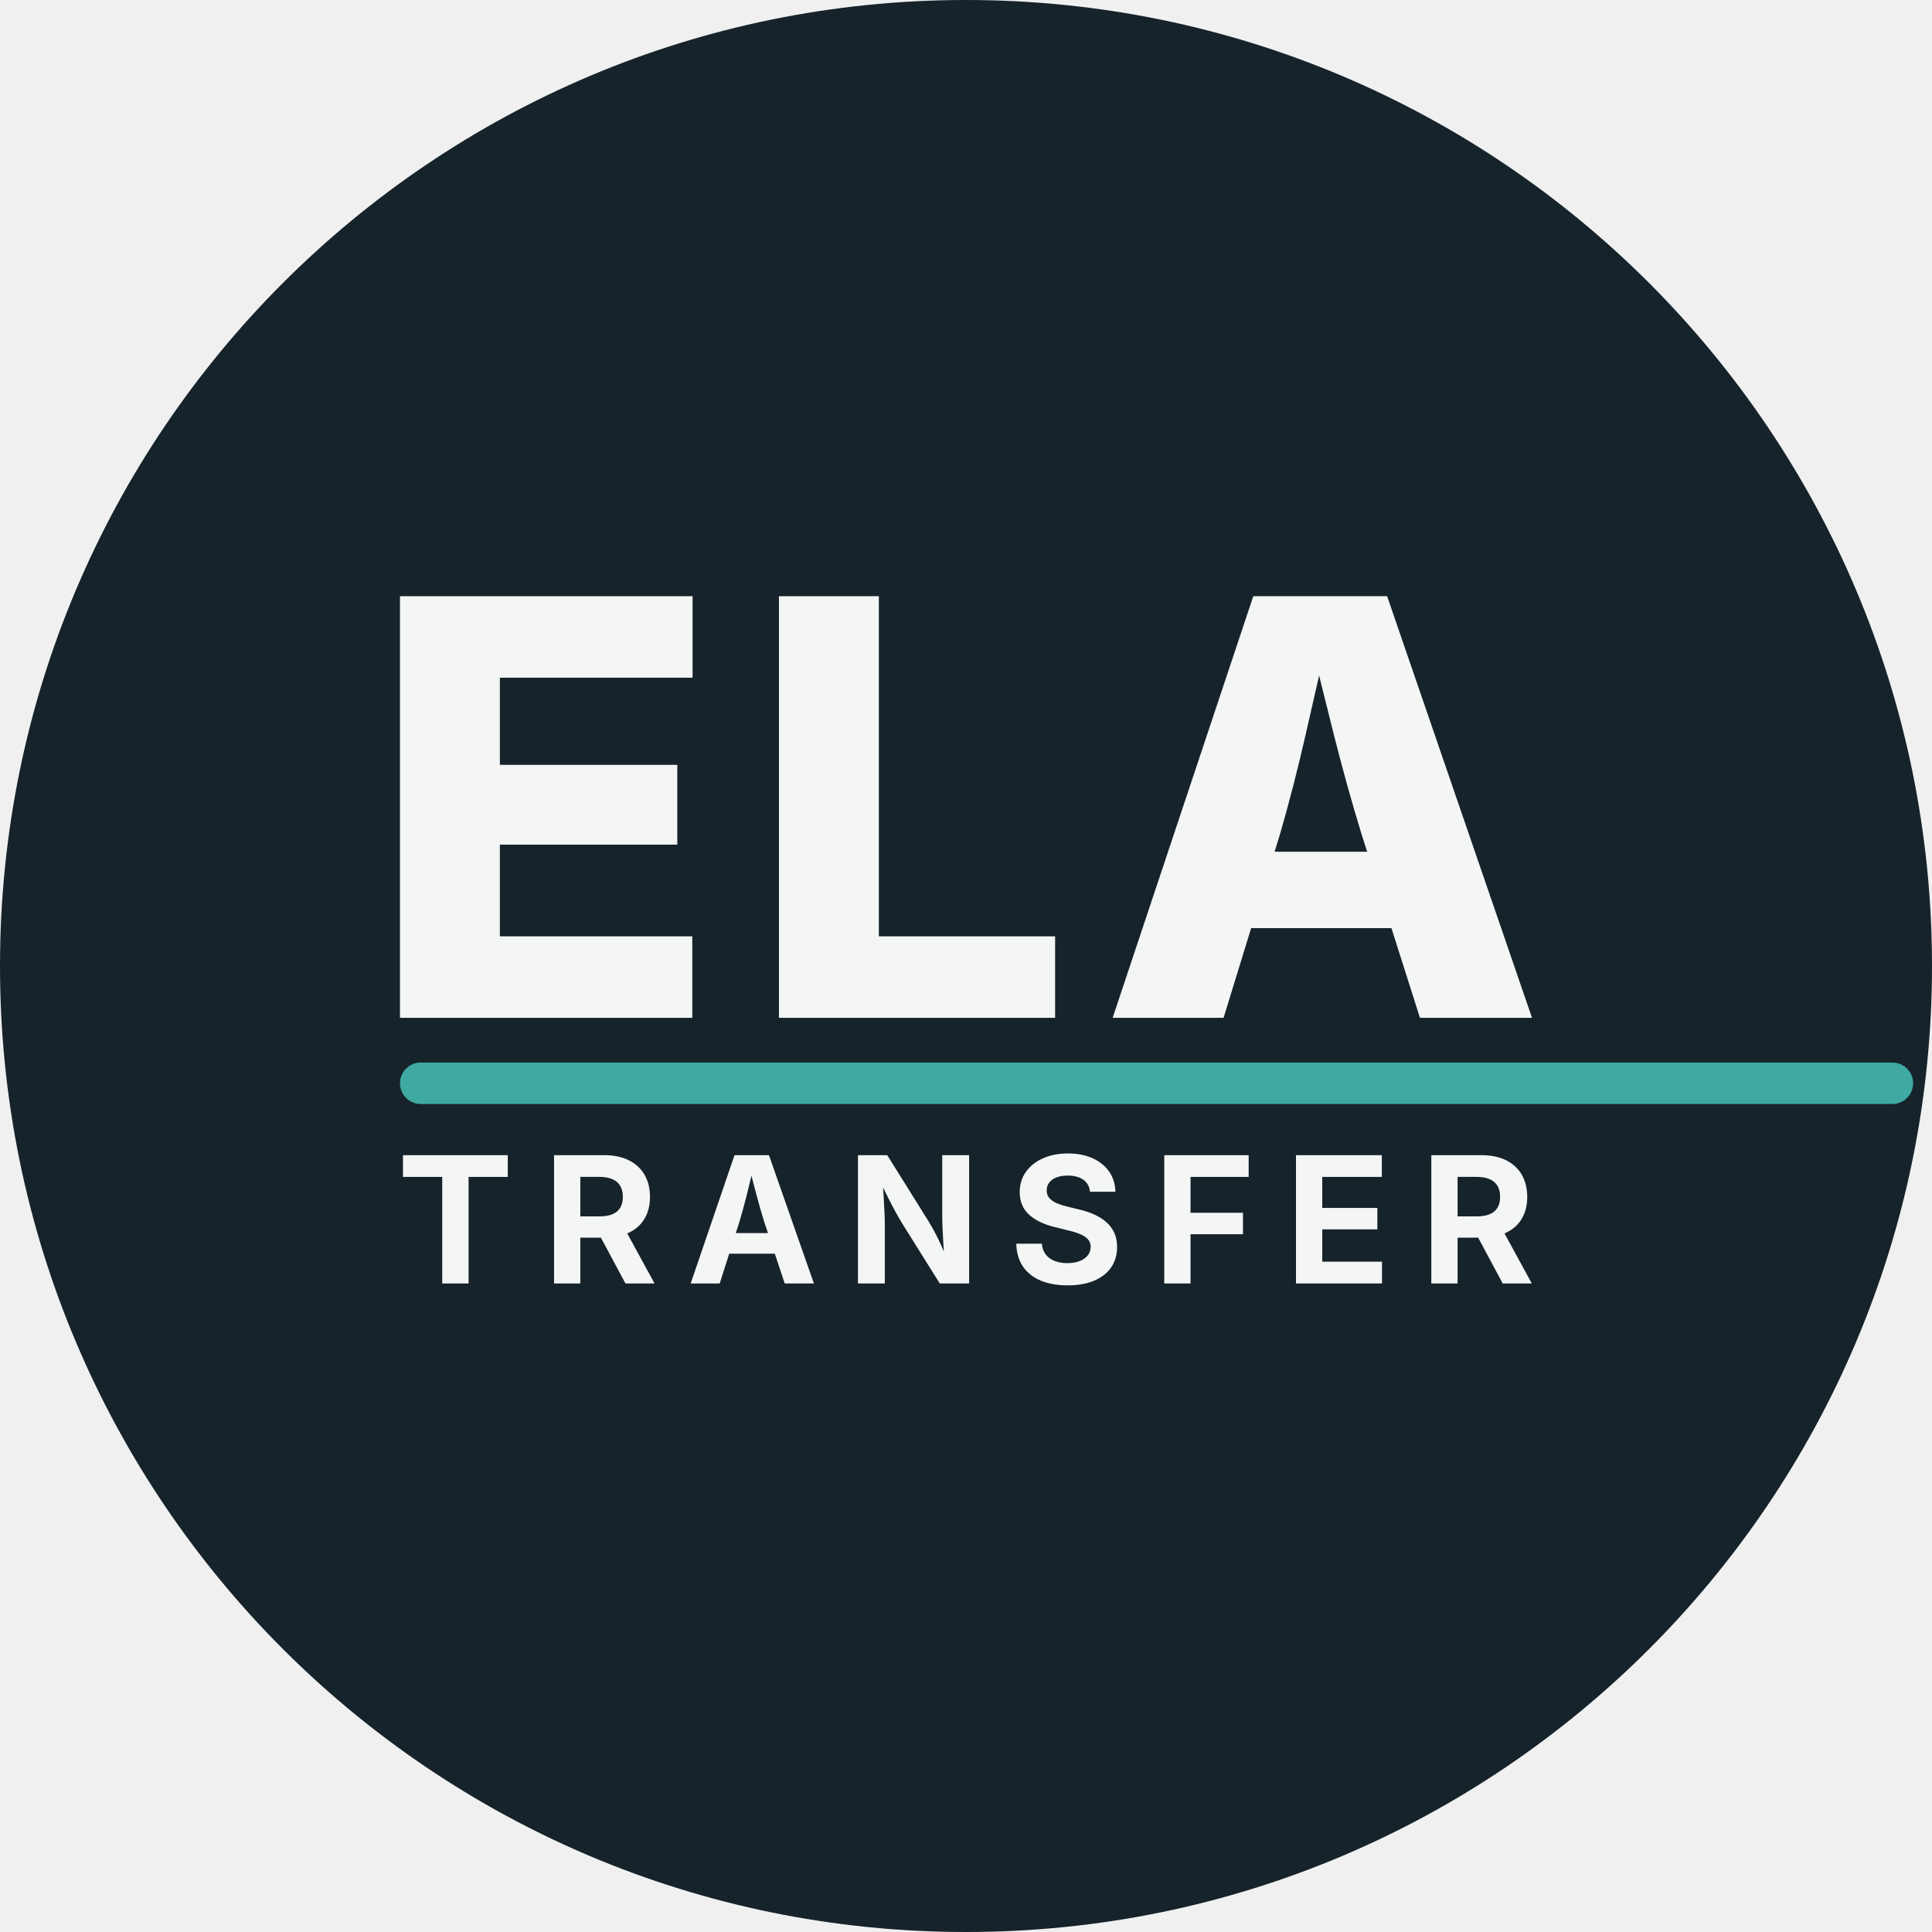
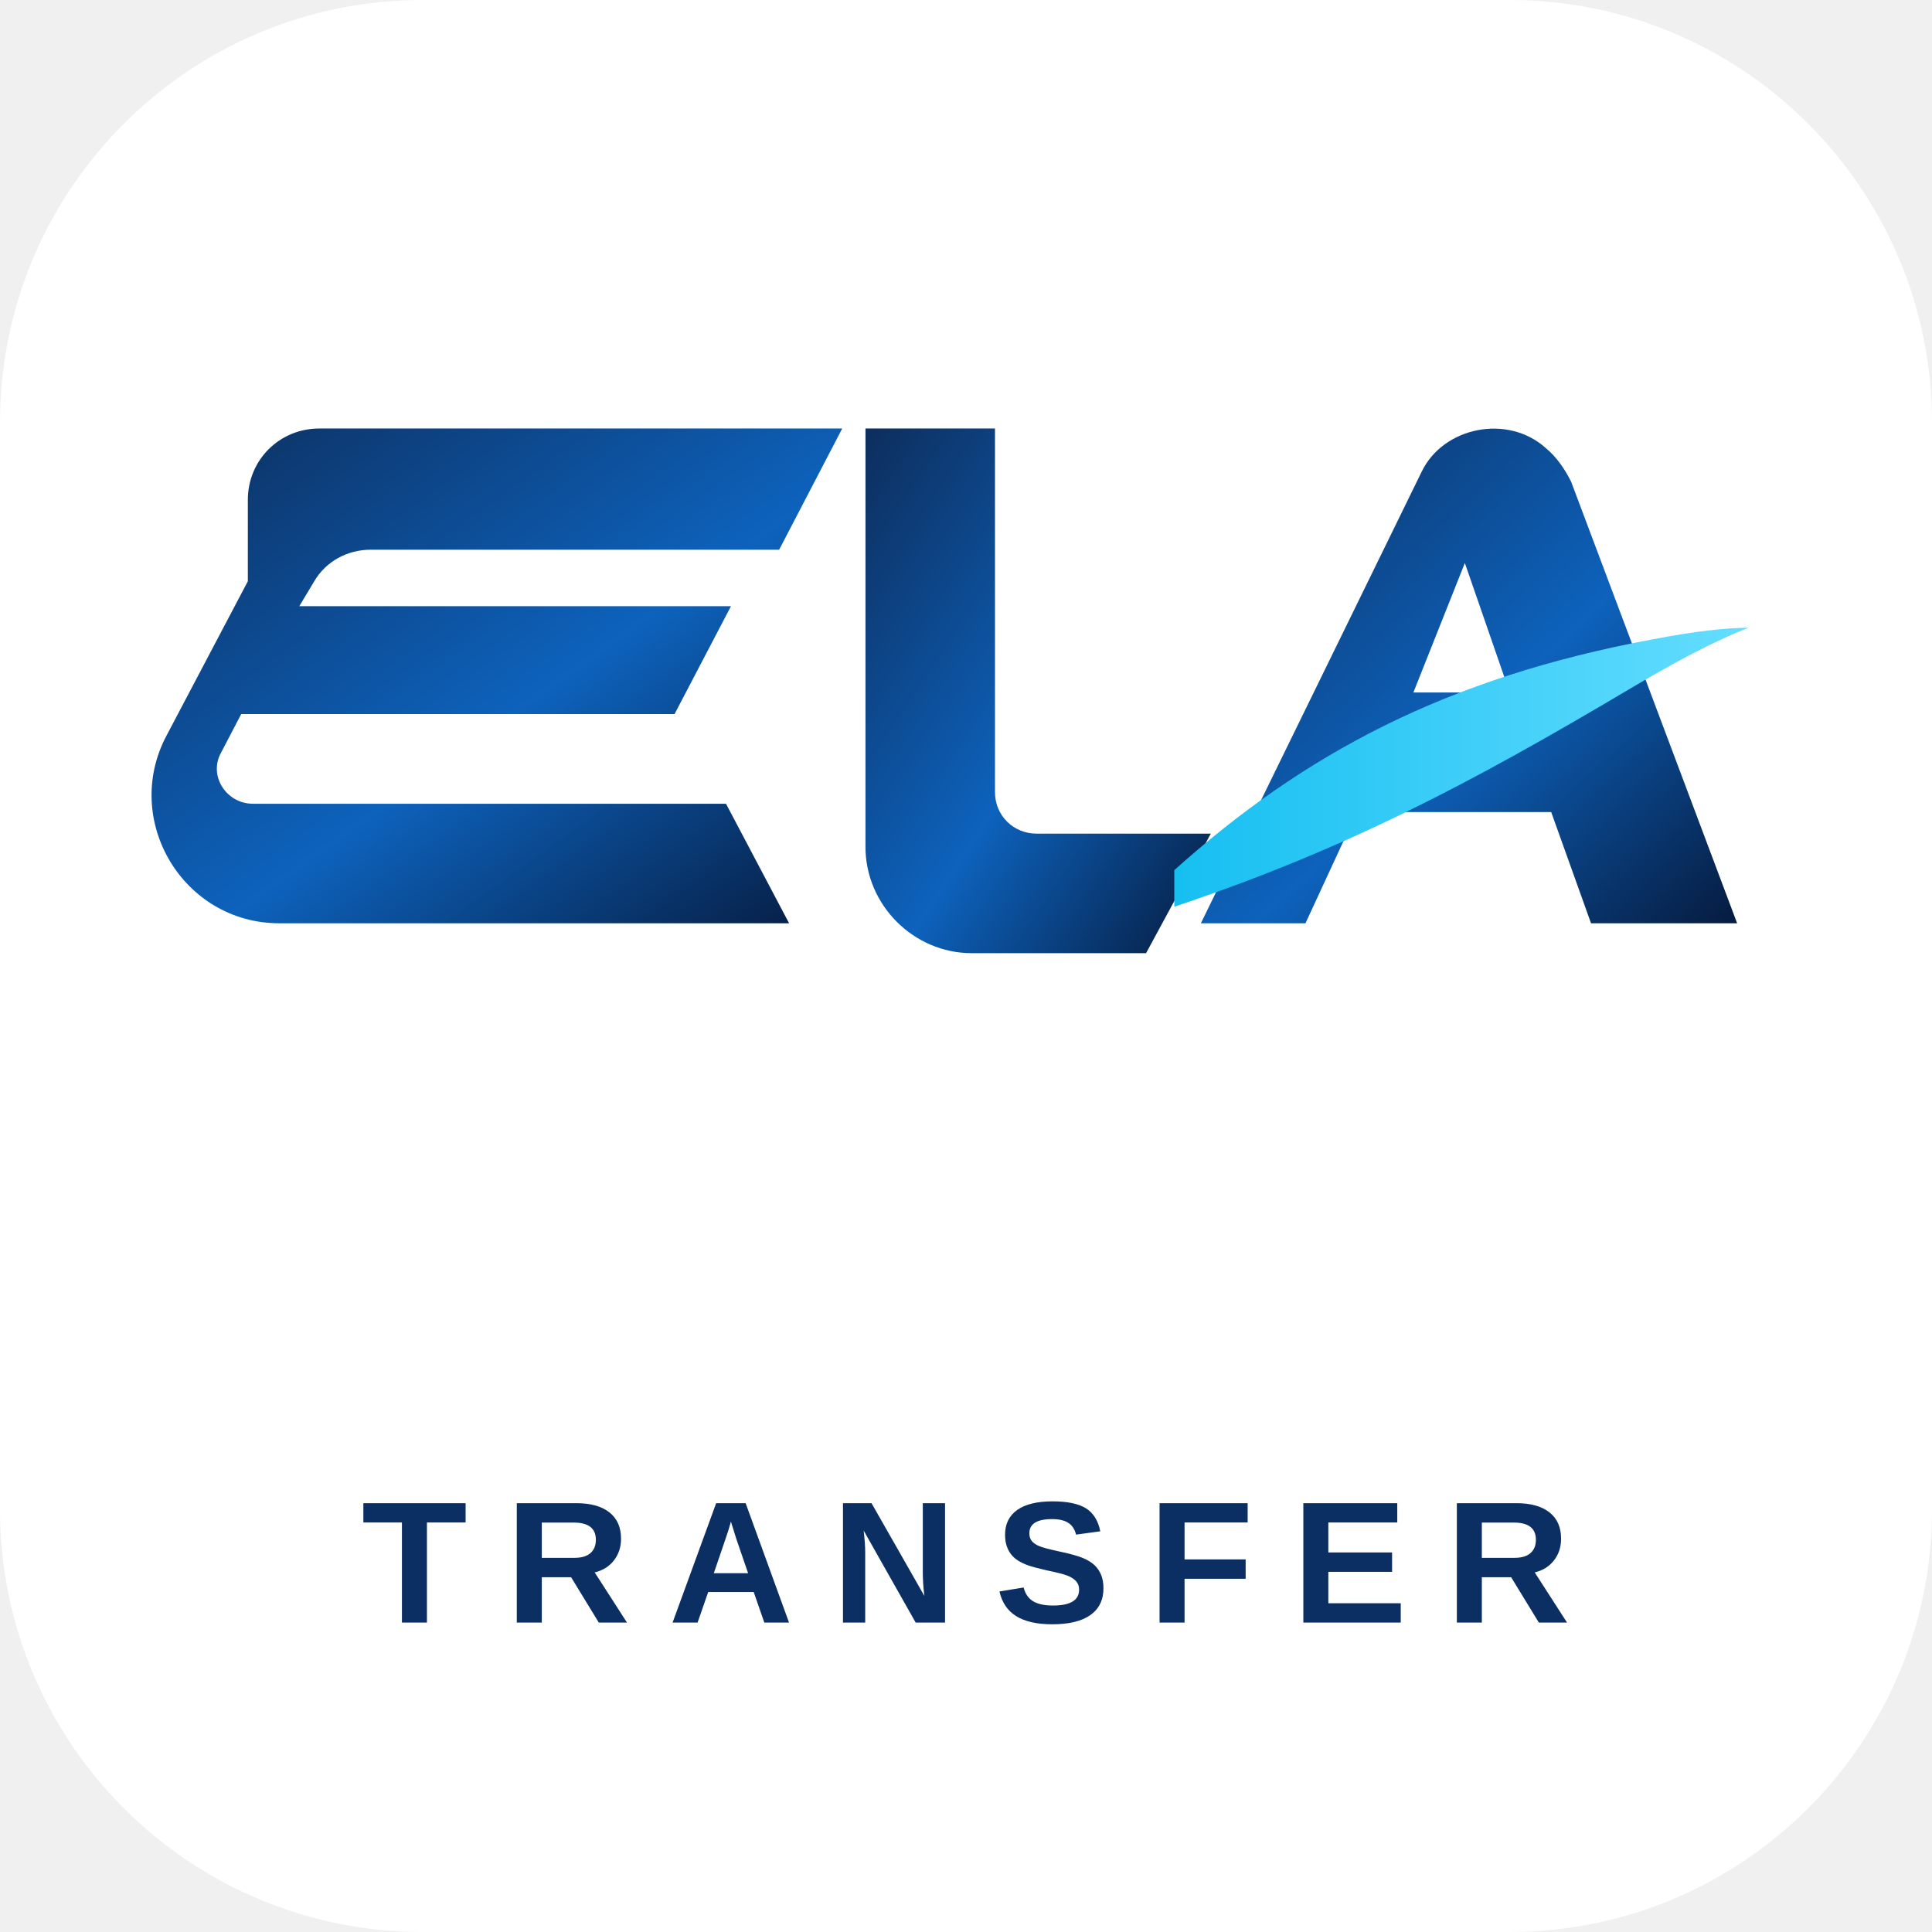
- <svg xmlns="http://www.w3.org/2000/svg" viewBox="0 0 512 512" width="512" height="512" role="img" aria-label="Elatransfer">
-   <circle cx="256" cy="256" r="256" fill="#16232B" />
-   <g transform="translate(97.30 158.00) scale(0.84646)">
-     <path d="M10.277 132.0V0.0H101.879V25.514H41.549V52.8H97.095V77.783H41.549V106.486H101.791V132.0Z" fill="#F4F6F5" />
-     <path d="M128.926 132.0V0.0H160.199V106.486H215.391V132.0Z" fill="#F4F6F5" />
-     <path d="M233.401 132.0 277.431 0.0H319.334L364.693 132.0H329.611L311.272 74.328Q306.843 59.887 302.723 43.631Q298.604 27.374 294.44 9.922H301.439Q297.452 27.463 293.732 43.719Q290.011 59.976 285.847 74.328L268.129 132.0ZM263.345 103.917V79.997H334.838V103.917Z" fill="#F4F6F5" />
+ <svg xmlns="http://www.w3.org/2000/svg" viewBox="0 0 512 512" role="img" aria-label="ELA Transfer">
+   <defs>
+     <linearGradient id="g" x1="0" y1="0" x2="1" y2="1">
+       <stop offset="0" stop-color="#0d2e5d" />
+       <stop offset="0.55" stop-color="#0d62bc" />
+       <stop offset="1" stop-color="#061b3e" />
+     </linearGradient>
+     <linearGradient id="c" x1="0" y1="0" x2="1" y2="0">
+       <stop offset="0" stop-color="#16bff1" />
+       <stop offset="1" stop-color="#65ddff" />
+     </linearGradient>
+   </defs>
+   <rect width="512" height="512" rx="112" fill="#fff" />
+   <g transform="translate(34 92) scale(.44)">
+     <g fill="url(#g)">
+       <path d="M72 92c0-24 19-43 43-43h315l-38 73H146c-14 0-27 7-34 19l-9 15h260l-34 65H68l-12 23c-8 14 3 31 19 31h285l38 72H91c-58 0-95-62-68-113l49-93c0-1 0-2 0-3V92z" />
+       <path d="M444 49h78v219c0 14 11 25 25 25h105l-39 72h-105c-35 0-64-29-64-64z" />
+       <path d="M646 347 779 75c13-27 52-35 75-14 6 5 11 12 15 20l100 266h-88l-24-67H740l-31 67zm128-139h58l-27-78z" />
+     </g>
+     <path d="M630 315c78-70 164-116 288-139 26-5 45-7 58-7-21 8-45 21-72 37-96 57-172 97-274 131z" fill="url(#c)" />
  </g>
-   <rect x="106.00" y="281.58" width="401.00" height="11.00" rx="5.50" fill="#3FA9A2" />
-   <g transform="translate(105.08 306.13) scale(0.022819)">
-     <path d="M75.0 253V0H1292.0V253H837.0V1490H531.0V253Z M1829.68 1490V0H2410.68Q2580.68 0 2699.68 60.0Q2818.68 120 2881.18 229.0Q2943.68 338 2943.68 485Q2943.68 632 2880.18 738.5Q2816.68 845 2696.18 901.5Q2575.68 958 2403.68 958H2009.68V711H2354.68Q2448.68 711 2508.68 685.5Q2568.68 660 2598.68 609.5Q2628.68 559 2628.68 485Q2628.68 409 2598.68 357.5Q2568.68 306 2508.18 279.0Q2447.68 252 2353.68 252H2134.68V1490ZM2658.68 1490 2295.68 812H2626.68L2996.68 1490Z M3416.36 1490 3925.36 0H4325.36L4847.36 1490H4508.36L4269.36 771Q4226.36 632 4181.86 466.5Q4137.36 301 4088.36 105H4155.36Q4107.36 302 4065.86 468.5Q4024.36 635 3983.36 771L3753.36 1490ZM3734.36 1144V905H4529.36V1144Z M5359.04 1490V0H5699.04L6170.04 754Q6206.04 812 6243.04 880.0Q6280.04 948 6318.54 1031.0Q6357.04 1114 6395.04 1218H6364.04Q6357.04 1135 6351.54 1041.0Q6346.04 947 6342.04 861.0Q6338.04 775 6338.04 715V0H6650.04V1490H6309.04L5881.04 806Q5834.04 729 5794.04 656.5Q5754.04 584 5710.54 496.5Q5667.04 409 5607.04 287H5646.04Q5652.04 395 5658.04 494.0Q5664.04 593 5667.54 673.5Q5671.04 754 5671.04 805V1490Z M7793.72 1512Q7614.72 1512 7482.22 1457.0Q7349.72 1402 7275.72 1294.0Q7201.72 1186 7197.72 1028H7494.72Q7500.72 1103 7539.72 1153.5Q7578.72 1204 7643.72 1229.0Q7708.72 1254 7790.72 1254Q7872.72 1254 7933.22 1230.5Q7993.72 1207 8027.72 1164.0Q8061.72 1121 8061.72 1064Q8061.72 1013 8031.22 978.5Q8000.72 944 7943.72 919.0Q7886.72 894 7804.72 875L7640.72 834Q7451.72 788 7344.72 689.5Q7237.72 591 7237.72 429Q7237.72 294 7310.22 193.0Q7382.72 92 7509.22 36.0Q7635.72 -20 7797.72 -20Q7962.72 -20 8085.72 36.5Q8208.72 93 8277.72 193.5Q8346.72 294 8348.72 425H8053.72Q8045.72 335 7977.22 286.0Q7908.72 237 7794.72 237Q7717.72 237 7662.72 259.0Q7607.72 281 7579.22 320.0Q7550.72 359 7550.72 409Q7550.72 464 7583.72 500.5Q7616.72 537 7671.72 559.5Q7726.72 582 7788.72 597L7923.72 630Q8017.72 651 8098.72 687.0Q8179.72 723 8240.72 775.5Q8301.72 828 8335.22 900.0Q8368.72 972 8368.72 1066Q8368.72 1201 8300.72 1301.5Q8232.72 1402 8103.72 1457.0Q7974.72 1512 7793.72 1512Z M8916.4 1490V0H9896.4V253H9221.4V669H9830.4V918H9221.4V1490Z M10446.08 1490V0H11443.08V253H10751.08V613H11391.08V862H10751.08V1237H11445.08V1490Z M12017.76 1490V0H12598.76Q12768.76 0 12887.76 60.0Q13006.76 120 13069.26 229.0Q13131.76 338 13131.76 485Q13131.76 632 13068.26 738.5Q13004.76 845 12884.26 901.5Q12763.76 958 12591.76 958H12197.76V711H12542.76Q12636.76 711 12696.76 685.5Q12756.76 660 12786.76 609.5Q12816.76 559 12816.76 485Q12816.76 409 12786.76 357.5Q12756.76 306 12696.26 279.0Q12635.76 252 12541.76 252H12322.76V1490ZM12846.76 1490 12483.76 812H12814.76L13184.76 1490Z" fill="#F4F6F5" />
-   </g>
+   <text x="256" y="430" text-anchor="middle" font-family="Arial,Helvetica,sans-serif" font-size="46" font-weight="700" letter-spacing="10" fill="#0b2f63">TRANSFER</text>
</svg>
